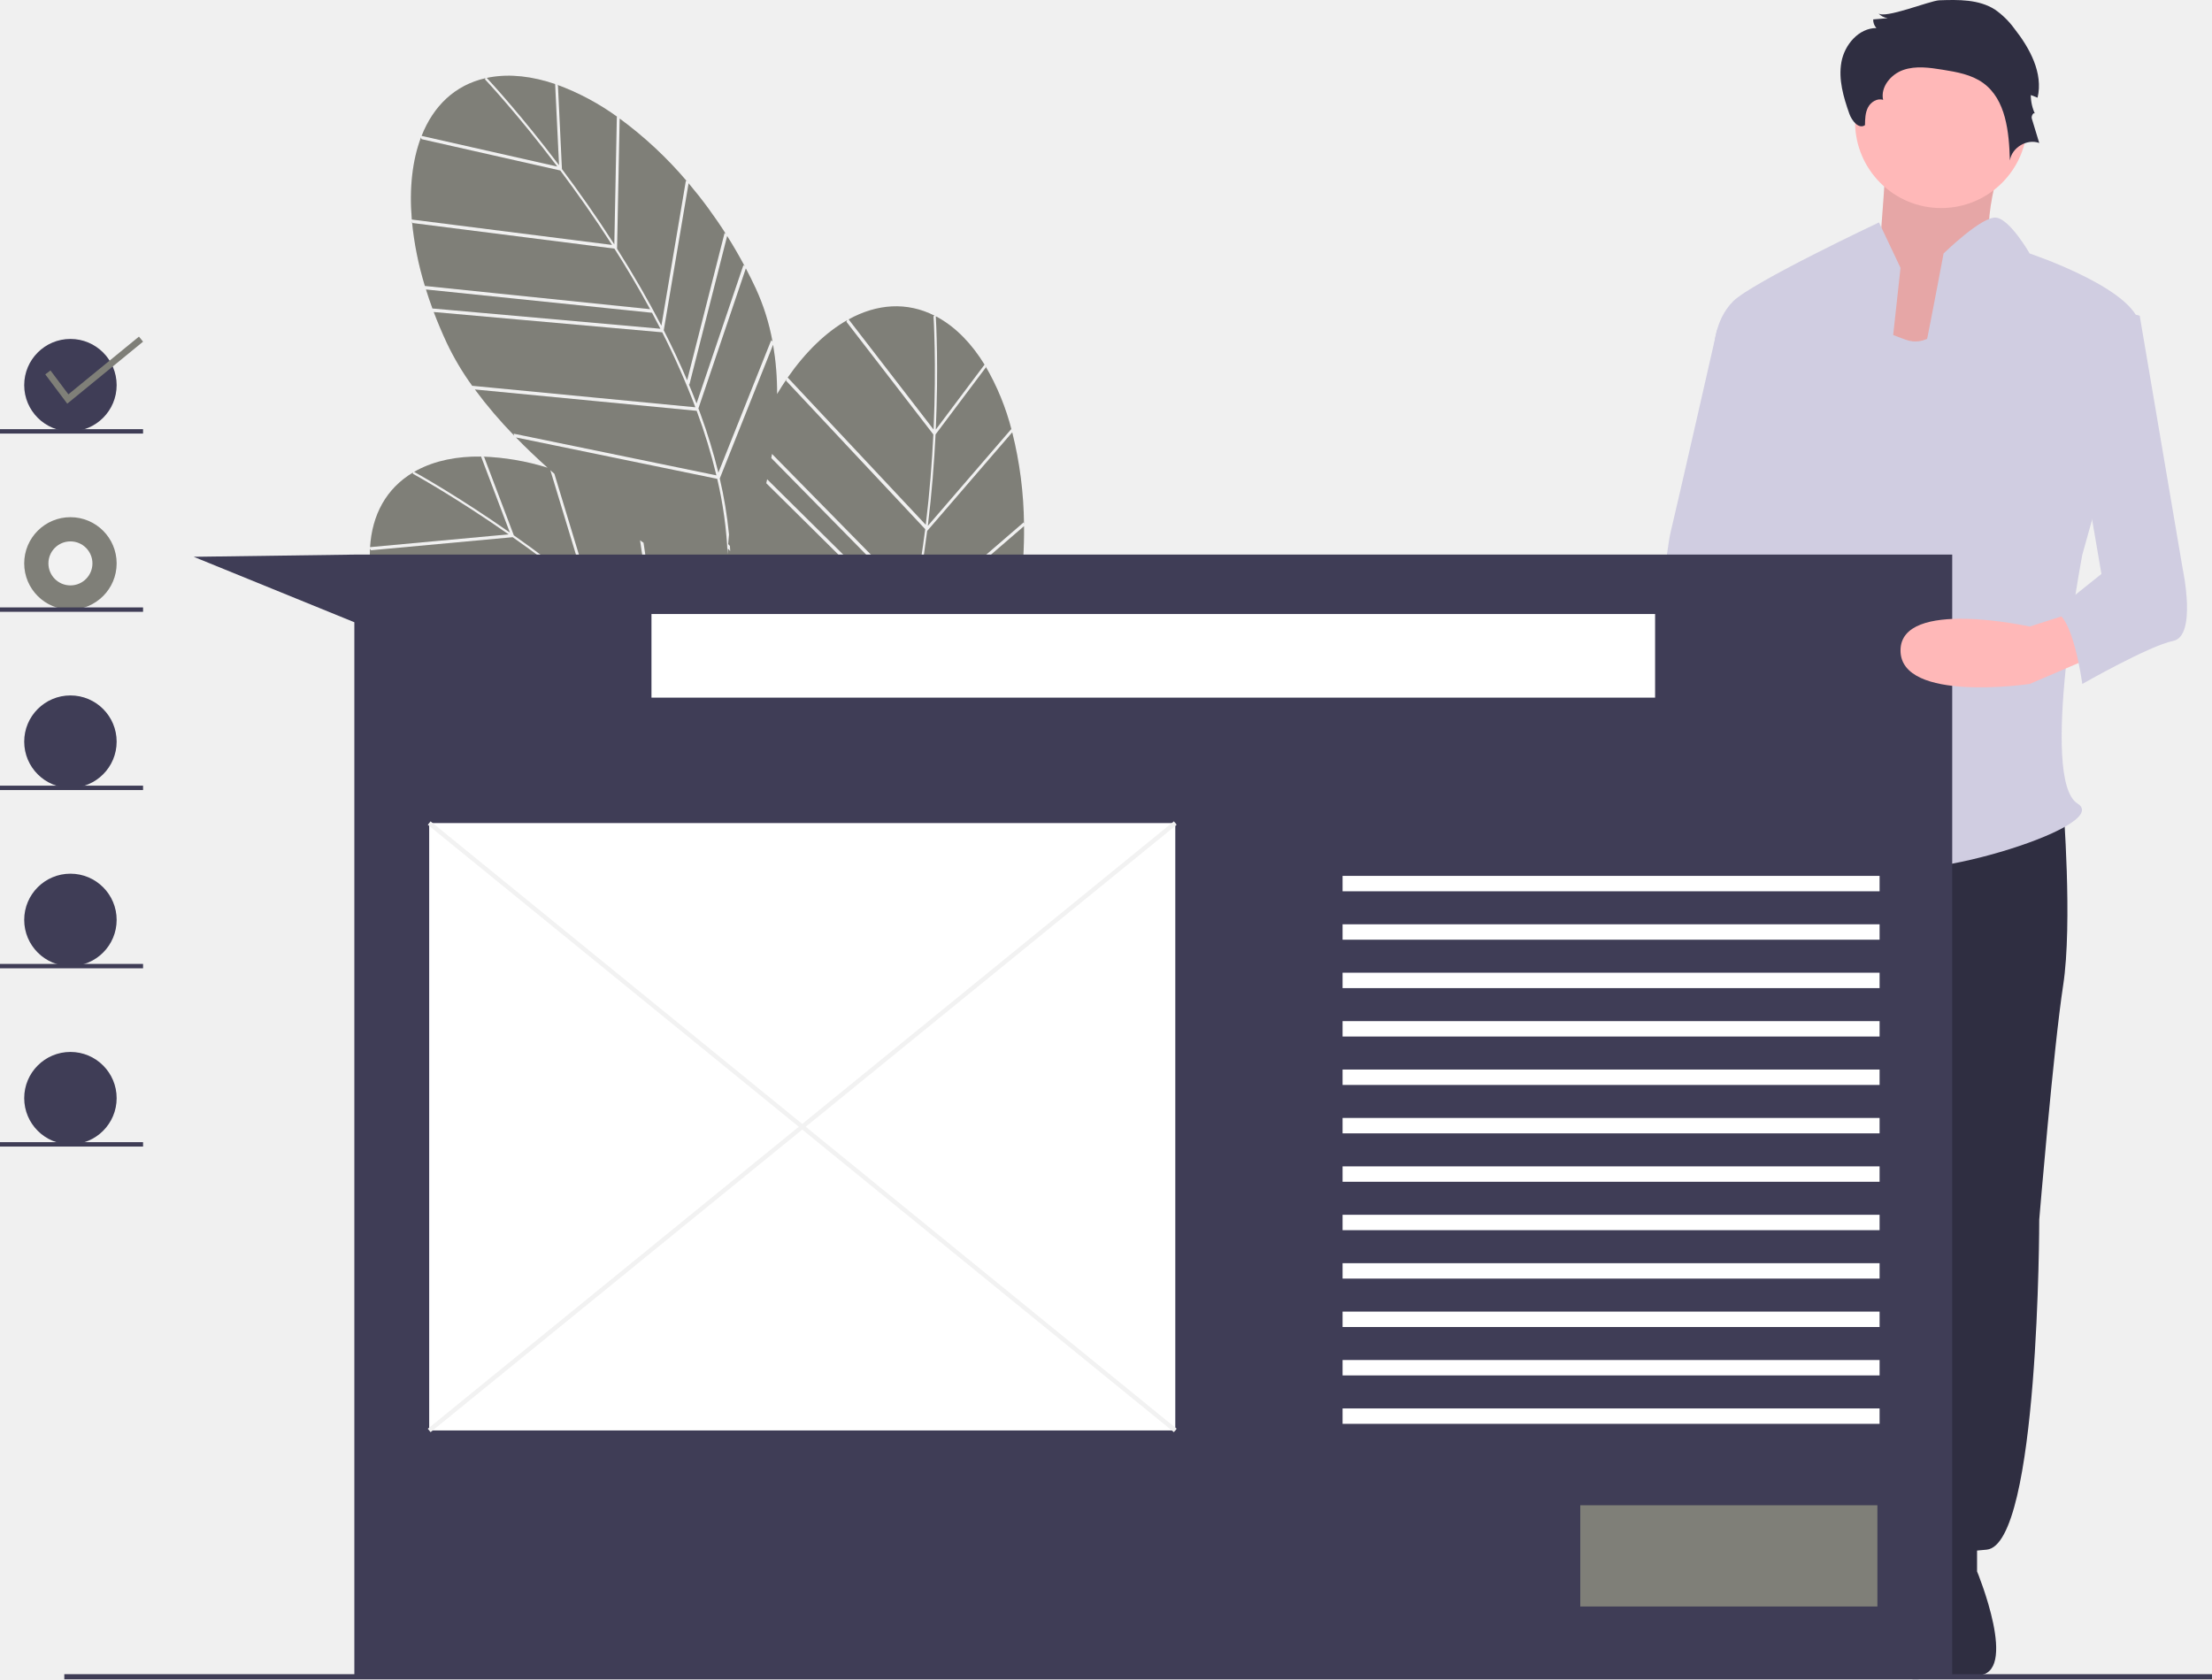
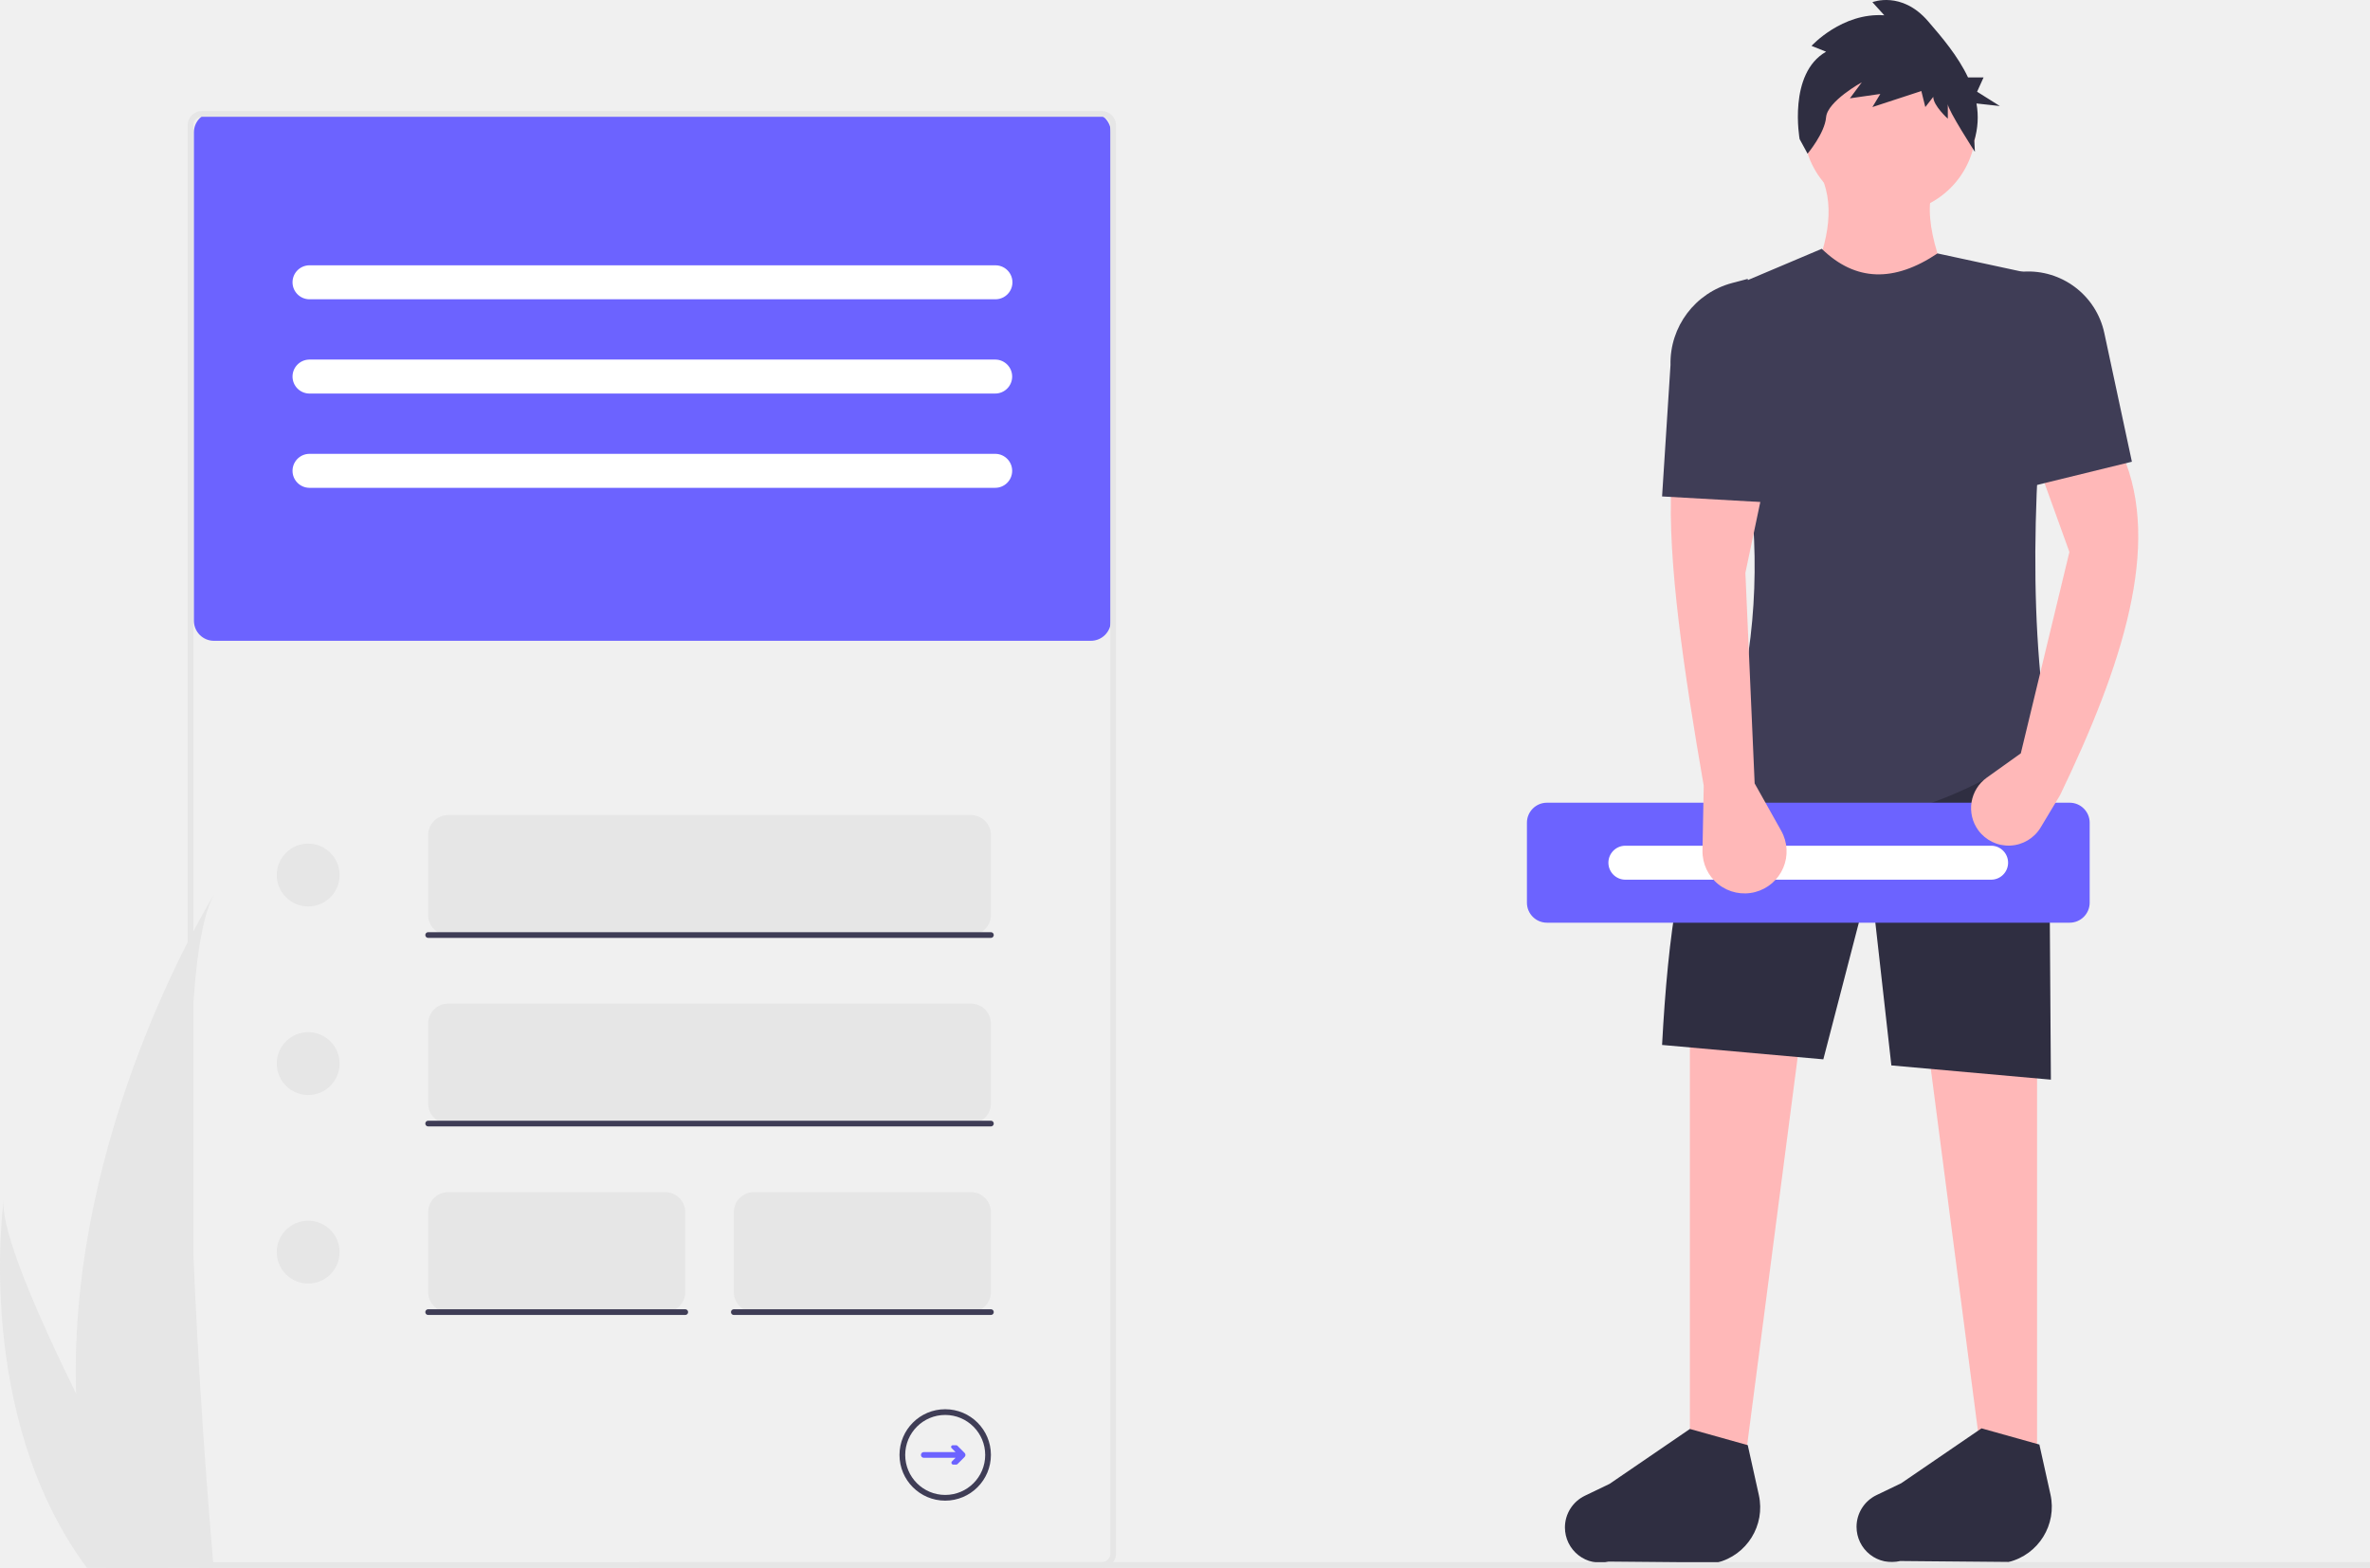
- <svg xmlns="http://www.w3.org/2000/svg" id="a80b827c-b8c0-47ab-84ce-d2a47a152c7c" data-name="Layer 1" width="860" height="653" viewBox="0 0 860 653">
-   <path d="M388.483,189.237c6.474,8.635,13.459,18.517,20.352,29.286l.984-49.676.543.347A96.958,96.958,0,0,0,386.378,156.374l.543.302Z" transform="translate(-170 -123.5)" fill="#e6e6e6" />
-   <path d="M385.832,156.183c-8.878-3.028-17.492-4.032-25.366-2.628-.41.073-.812.157-1.214.242,2.001,2.146,13.66,14.823,28.093,33.927Z" transform="translate(-170 -123.5)" fill="#e6e6e6" />
-   <path d="M437.781,272.82q1.592,3.802,3.028,7.551L459.03,226.572l.524.5q-3.228-6.07-6.842-11.804l-14.682,57.771Z" transform="translate(-170 -123.5)" fill="#e6e6e6" />
-   <path d="M427.141,250.133l9.522-56.405.541.433A152.422,152.422,0,0,0,410.915,169.596l-1.003,50.623Q419.534,235.404,427.141,250.133Z" transform="translate(-170 -123.5)" fill="#e6e6e6" />
-   <path d="M330.38,210.221l-.223-.688a127.27,127.27,0,0,0,5.029,25.154l87.554,9.031c-4.571-8.429-9.289-16.336-13.87-23.544Z" transform="translate(-170 -123.5)" fill="#e6e6e6" />
-   <path d="M335.624,236.062l-.231-.688q1.329,4.332,2.979,8.761l-.236-.687,88.613,7.877q-1.606-3.141-3.247-6.199Z" transform="translate(-170 -123.5)" fill="#e6e6e6" />
-   <path d="M437.154,271.353l14.56-57.29.533.47a182.019,182.019,0,0,0-14.531-19.771l-9.651,57.168Q433.083,261.78,437.154,271.353Z" transform="translate(-170 -123.5)" fill="#e6e6e6" />
-   <path d="M440.859,283.249l-86.232-8.304a176.089,176.089,0,0,0,15.286,17.943l-.214-.764,78.824,16.216A218.907,218.907,0,0,0,440.859,283.249Z" transform="translate(-170 -123.5)" fill="#e6e6e6" />
-   <path d="M358.54,154.343l.203-.435c-11.854,2.691-20.224,10.756-24.829,22.43l52.75,11.919C371.043,167.591,358.718,154.53,358.54,154.343Z" transform="translate(-170 -123.5)" fill="#e6e6e6" />
-   <path d="M442.407,284.641a217.51,217.51,0,0,1,6.894,22.641l20.535-51.502.502.503a86.227,86.227,0,0,0-6.556-20.752q-1.817-3.889-3.804-7.661l-18.438,54.441C441.83,283.088,442.126,283.867,442.407,284.641Z" transform="translate(-170 -123.5)" fill="#e6e6e6" />
-   <path d="M407.954,218.737c-6.823-10.642-13.728-20.405-20.128-28.939l-53.96-12.193-.183-.681c-3.369,8.871-4.6,19.769-3.58,31.941Z" transform="translate(-170 -123.5)" fill="#e6e6e6" />
-   <path d="M353.58,273.51l86.725,8.351.017-.052a295.424,295.424,0,0,0-12.862-29.085l-88.831-7.896q2.262,5.991,5.113,12.109A105.863,105.863,0,0,0,353.58,273.51Z" transform="translate(-170 -123.5)" fill="#e6e6e6" />
-   <path d="M563.174,290.332l.197.614a96.957,96.957,0,0,0-10.295-25.172l.226.579-19.565,26.075c-.521,10.78-1.444,22.846-3.004,35.537Z" transform="translate(-170 -123.5)" fill="#e6e6e6" />
-   <path d="M552.777,265.278c-4.907-7.995-10.901-14.262-17.861-18.203-.362-.205-.726-.397-1.09-.588.172,2.929,1.066,20.129-.002,44.048Z" transform="translate(-170 -123.5)" fill="#e6e6e6" />
-   <path d="M518.395,388.245q-1.198,3.943-2.484,7.748l48.348-29.815.085.719q1.386-6.734,2.259-13.455L518.446,388.572Z" transform="translate(-170 -123.5)" fill="#e6e6e6" />
-   <path d="M524.671,363.985l43.31-37.369.14.678a152.419,152.419,0,0,0-4.58-35.687l-33.061,38.349Q528.206,347.789,524.671,363.985Z" transform="translate(-170 -123.5)" fill="#e6e6e6" />
-   <path d="M568.131,328.084l-43.895,37.875q-2.419,10.787-5.389,20.756l47.754-34.837.111.702A182.02,182.02,0,0,0,568.131,328.084Z" transform="translate(-170 -123.5)" fill="#e6e6e6" />
-   <path d="M483.415,455.984q.058-.886.111-1.821a151.475,151.475,0,0,0,19.87-30.464L476.885,390.663q-.521-1.691-1.091-3.373l28.218,35.164A218.885,218.885,0,0,0,514.114,398.24l-55.81-56.063c.174-.44.351-.891.529-1.35L514.572,396.818l.046-.029a295.459,295.459,0,0,0,8.644-30.605L467.913,311.395q.174-.763.344-1.534L523.608,364.652q.767-3.443,1.452-6.845L469.873,301.613q.138-.804.269-1.615l55.231,56.239c1.856-9.407,3.265-18.507,4.334-26.979l-54.105-57.728.268-.672c-1.282,1.867-2.527,3.826-3.742,5.854a111.54,111.54,0,0,0-1.557-19.147l-20.731,51.995a167.381,167.381,0,0,1,3.593,21.768c-.126,1.239-.239,2.486-.329,3.745l.681.684c.043.668.083,1.335.117,1.999l-.906-.91c-.043.73-.075,1.464-.107,2.2a157.628,157.628,0,0,0-4.047-29.351l-78.247-16.097c3.941,4.046,8.072,7.978,12.294,11.77a95.652,95.652,0,0,0-25.28-4.32l.61.119L369.769,331.649c8.826,6.211,18.523,13.45,28.408,21.561l-14.219-46.89q.79.703,1.584,1.399l14.182,46.77Q413.569,365.957,425.357,377.613l-6.518-44.016q.685.478,1.364.947l6.588,44.492q7.816,7.817,14.647,15.663l-3.159-48.257q.672.421,1.32.823l3.192,48.767-.304-.131q2.689,3.123,5.214,6.245l.611-49.617q.705.413,1.304.76l-.622,50.475c.517.649,1.04,1.299,1.546,1.948a217.498,217.498,0,0,1,13.554,19.401l.295-4.514q.544,2.008,1.09,3.947l-.167,2.567c.607,1.009,1.196,2.018,1.777,3.026q.679,2.306,1.345,4.485-1.928-3.573-4.028-7.075l-79.391,8.877c41.744,21.958,93.544,32.368,96.845,33.017-.783-3.463-1.735-6.896-2.831-10.297.285-.298.567-.6.849-.902.135.406.274.812.404,1.218-.147.158-.292.319-.44.476q.245-.115.513-.243,1.144,3.586,2.051,7.149c.242-1.929.565-4.86.847-8.566,14.298-7.157,51.326-28.075,70.127-60.869l-49.13,26.823A152.977,152.977,0,0,1,483.415,455.984ZM467.136,378.514l.122-1.863,1.246,1.553-.122,1.863Z" transform="translate(-170 -123.5)" fill="#e6e6e6" />
-   <path d="M532.931,246.454l.434-.206c-10.846-5.488-22.437-4.615-33.429,1.439l33.025,42.825C534.111,264.632,532.948,246.711,532.931,246.454Z" transform="translate(-170 -123.5)" fill="#e6e6e6" />
-   <path d="M514.418,400.3a217.492,217.492,0,0,1-9.131,21.835L553.951,395.565l.065.707a86.229,86.229,0,0,0,8.187-20.164q1.081-4.154,1.957-8.327L515.236,397.951C514.964,398.735,514.695,399.524,514.418,400.3Z" transform="translate(-170 -123.5)" fill="#e6e6e6" />
-   <path d="M532.872,292.44l-33.783-43.808.294-.641c-8.253,4.684-16.152,12.292-23.13,22.317l53.664,57.258C531.45,315.018,532.358,303.095,532.872,292.44Z" transform="translate(-170 -123.5)" fill="#e6e6e6" />
-   <path d="M357.031,301.033c-9.379-.135-17.882,1.572-24.936,5.341-.367.196-.724.401-1.08.606,2.566,1.423,17.573,9.875,37.204,23.582Z" transform="translate(-170 -123.5)" fill="#e6e6e6" />
-   <path d="M398.721,354.768l-77.723,14.796-.425-.586A127.27,127.27,0,0,0,333.13,391.346l86.058-18.474C412.236,366.269,405.305,360.207,398.721,354.768Z" transform="translate(-170 -123.5)" fill="#e6e6e6" />
-   <path d="M425.352,378.868q-2.498-2.491-5.004-4.891L333.972,392.519l-.432-.583q2.602,3.709,5.541,7.412l-.437-.581Z" transform="translate(-170 -123.5)" fill="#e6e6e6" />
-   <path d="M463.683,426.362a218.91,218.91,0,0,0-15.044-21.494L364.063,423.624a176.092,176.092,0,0,0,20.084,12.34l-.439-.66Z" transform="translate(-170 -123.5)" fill="#e6e6e6" />
-   <path d="M330.507,307.718l.059-.477c-10.442,6.223-15.909,16.481-16.68,29.006l53.851-4.969C346.492,316.453,330.733,307.841,330.507,307.718Z" transform="translate(-170 -123.5)" fill="#e6e6e6" />
-   <path d="M369.317,332.386l-55.087,5.083-.384-.591c-.462,9.478,1.736,20.223,6.468,31.484l77.09-14.676C387.626,345.674,378.041,338.524,369.317,332.386Z" transform="translate(-170 -123.5)" fill="#e6e6e6" />
-   <path d="M447.684,403.665a295.441,295.441,0,0,0-21.223-23.685l-86.921,19.948q4.003,4.998,8.606,9.936a105.87,105.87,0,0,0,14.478,12.72l85.059-18.864Z" transform="translate(-170 -123.5)" fill="#e6e6e6" />
-   <path d="M388.483,189.237c6.474,8.635,13.459,18.517,20.352,29.286l.984-49.676.543.347A96.958,96.958,0,0,0,386.378,156.374l.543.302Z" transform="translate(-170 -123.5)" fill="#7f7f78" />
-   <path d="M385.832,156.183c-8.878-3.028-17.492-4.032-25.366-2.628-.41.073-.812.157-1.214.242,2.001,2.146,13.66,14.823,28.093,33.927Z" transform="translate(-170 -123.5)" fill="#7f7f78" />
-   <path d="M437.781,272.82q1.592,3.802,3.028,7.551L459.03,226.572l.524.5q-3.228-6.07-6.842-11.804l-14.682,57.771Z" transform="translate(-170 -123.5)" fill="#7f7f78" />
-   <path d="M427.141,250.133l9.522-56.405.541.433A152.422,152.422,0,0,0,410.915,169.596l-1.003,50.623Q419.534,235.404,427.141,250.133Z" transform="translate(-170 -123.5)" fill="#7f7f78" />
-   <path d="M330.38,210.221l-.223-.688a127.27,127.27,0,0,0,5.029,25.154l87.554,9.031c-4.571-8.429-9.289-16.336-13.87-23.544Z" transform="translate(-170 -123.5)" fill="#7f7f78" />
-   <path d="M335.624,236.062l-.231-.688q1.329,4.332,2.979,8.761l-.236-.687,88.613,7.877q-1.606-3.141-3.247-6.199Z" transform="translate(-170 -123.5)" fill="#7f7f78" />
-   <path d="M437.154,271.353l14.56-57.29.533.47a182.019,182.019,0,0,0-14.531-19.771l-9.651,57.168Q433.083,261.78,437.154,271.353Z" transform="translate(-170 -123.5)" fill="#7f7f78" />
-   <path d="M440.859,283.249l-86.232-8.304a176.089,176.089,0,0,0,15.286,17.943l-.214-.764,78.824,16.216A218.907,218.907,0,0,0,440.859,283.249Z" transform="translate(-170 -123.5)" fill="#7f7f78" />
-   <path d="M358.54,154.343l.203-.435c-11.854,2.691-20.224,10.756-24.829,22.43l52.75,11.919C371.043,167.591,358.718,154.53,358.54,154.343Z" transform="translate(-170 -123.5)" fill="#7f7f78" />
-   <path d="M442.407,284.641a217.51,217.51,0,0,1,6.894,22.641l20.535-51.502.502.503a86.227,86.227,0,0,0-6.556-20.752q-1.817-3.889-3.804-7.661l-18.438,54.441C441.83,283.088,442.126,283.867,442.407,284.641Z" transform="translate(-170 -123.5)" fill="#7f7f78" />
-   <path d="M407.954,218.737c-6.823-10.642-13.728-20.405-20.128-28.939l-53.96-12.193-.183-.681c-3.369,8.871-4.6,19.769-3.58,31.941Z" transform="translate(-170 -123.5)" fill="#7f7f78" />
-   <path d="M353.58,273.51l86.725,8.351.017-.052a295.424,295.424,0,0,0-12.862-29.085l-88.831-7.896q2.262,5.991,5.113,12.109A105.863,105.863,0,0,0,353.58,273.51Z" transform="translate(-170 -123.5)" fill="#7f7f78" />
-   <path d="M563.174,290.332l.197.614a96.957,96.957,0,0,0-10.295-25.172l.226.579-19.565,26.075c-.521,10.78-1.444,22.846-3.004,35.537Z" transform="translate(-170 -123.5)" fill="#7f7f78" />
-   <path d="M552.777,265.278c-4.907-7.995-10.901-14.262-17.861-18.203-.362-.205-.726-.397-1.09-.588.172,2.929,1.066,20.129-.002,44.048Z" transform="translate(-170 -123.5)" fill="#7f7f78" />
-   <path d="M518.395,388.245q-1.198,3.943-2.484,7.748l48.348-29.815.085.719q1.386-6.734,2.259-13.455L518.446,388.572Z" transform="translate(-170 -123.5)" fill="#7f7f78" />
-   <path d="M524.671,363.985l43.31-37.369.14.678a152.419,152.419,0,0,0-4.58-35.687l-33.061,38.349Q528.206,347.789,524.671,363.985Z" transform="translate(-170 -123.5)" fill="#7f7f78" />
-   <path d="M568.131,328.084l-43.895,37.875q-2.419,10.787-5.389,20.756l47.754-34.837.111.702A182.02,182.02,0,0,0,568.131,328.084Z" transform="translate(-170 -123.5)" fill="#7f7f78" />
-   <path d="M483.415,455.984q.058-.886.111-1.821a151.475,151.475,0,0,0,19.87-30.464L476.885,390.663q-.521-1.691-1.091-3.373l28.218,35.164A218.885,218.885,0,0,0,514.114,398.24l-55.81-56.063c.174-.44.351-.891.529-1.35L514.572,396.818l.046-.029a295.459,295.459,0,0,0,8.644-30.605L467.913,311.395q.174-.763.344-1.534L523.608,364.652q.767-3.443,1.452-6.845L469.873,301.613q.138-.804.269-1.615l55.231,56.239c1.856-9.407,3.265-18.507,4.334-26.979l-54.105-57.728.268-.672c-1.282,1.867-2.527,3.826-3.742,5.854a111.54,111.54,0,0,0-1.557-19.147l-20.731,51.995a167.381,167.381,0,0,1,3.593,21.768c-.126,1.239-.239,2.486-.329,3.745l.681.684c.043.668.083,1.335.117,1.999l-.906-.91c-.043.73-.075,1.464-.107,2.2a157.628,157.628,0,0,0-4.047-29.351l-78.247-16.097c3.941,4.046,8.072,7.978,12.294,11.77a95.652,95.652,0,0,0-25.28-4.32l.61.119L369.769,331.649c8.826,6.211,18.523,13.45,28.408,21.561l-14.219-46.89q.79.703,1.584,1.399l14.182,46.77Q413.569,365.957,425.357,377.613l-6.518-44.016q.685.478,1.364.947l6.588,44.492q7.816,7.817,14.647,15.663l-3.159-48.257q.672.421,1.32.823l3.192,48.767-.304-.131q2.689,3.123,5.214,6.245l.611-49.617q.705.413,1.304.76l-.622,50.475c.517.649,1.04,1.299,1.546,1.948a217.498,217.498,0,0,1,13.554,19.401l.295-4.514q.544,2.008,1.09,3.947l-.167,2.567c.607,1.009,1.196,2.018,1.777,3.026q.679,2.306,1.345,4.485-1.928-3.573-4.028-7.075l-79.391,8.877c41.744,21.958,93.544,32.368,96.845,33.017-.783-3.463-1.735-6.896-2.831-10.297.285-.298.567-.6.849-.902.135.406.274.812.404,1.218-.147.158-.292.319-.44.476q.245-.115.513-.243,1.144,3.586,2.051,7.149c.242-1.929.565-4.86.847-8.566,14.298-7.157,51.326-28.075,70.127-60.869l-49.13,26.823A152.977,152.977,0,0,1,483.415,455.984ZM467.136,378.514l.122-1.863,1.246,1.553-.122,1.863Z" transform="translate(-170 -123.5)" fill="#7f7f78" />
-   <path d="M532.931,246.454l.434-.206c-10.846-5.488-22.437-4.615-33.429,1.439l33.025,42.825C534.111,264.632,532.948,246.711,532.931,246.454Z" transform="translate(-170 -123.5)" fill="#7f7f78" />
-   <path d="M514.418,400.3a217.492,217.492,0,0,1-9.131,21.835L553.951,395.565l.065.707a86.229,86.229,0,0,0,8.187-20.164q1.081-4.154,1.957-8.327L515.236,397.951C514.964,398.735,514.695,399.524,514.418,400.3Z" transform="translate(-170 -123.5)" fill="#7f7f78" />
-   <path d="M532.872,292.44l-33.783-43.808.294-.641c-8.253,4.684-16.152,12.292-23.13,22.317l53.664,57.258C531.45,315.018,532.358,303.095,532.872,292.44Z" transform="translate(-170 -123.5)" fill="#7f7f78" />
-   <path d="M357.031,301.033c-9.379-.135-17.882,1.572-24.936,5.341-.367.196-.724.401-1.08.606,2.566,1.423,17.573,9.875,37.204,23.582Z" transform="translate(-170 -123.5)" fill="#7f7f78" />
-   <path d="M398.721,354.768l-77.723,14.796-.425-.586A127.27,127.27,0,0,0,333.13,391.346l86.058-18.474C412.236,366.269,405.305,360.207,398.721,354.768Z" transform="translate(-170 -123.5)" fill="#7f7f78" />
-   <path d="M425.352,378.868q-2.498-2.491-5.004-4.891L333.972,392.519l-.432-.583q2.602,3.709,5.541,7.412l-.437-.581Z" transform="translate(-170 -123.5)" fill="#7f7f78" />
-   <path d="M463.683,426.362a218.91,218.91,0,0,0-15.044-21.494L364.063,423.624a176.092,176.092,0,0,0,20.084,12.34l-.439-.66Z" transform="translate(-170 -123.5)" fill="#7f7f78" />
-   <path d="M330.507,307.718l.059-.477c-10.442,6.223-15.909,16.481-16.68,29.006l53.851-4.969C346.492,316.453,330.733,307.841,330.507,307.718Z" transform="translate(-170 -123.5)" fill="#7f7f78" />
-   <path d="M369.317,332.386l-55.087,5.083-.384-.591c-.462,9.478,1.736,20.223,6.468,31.484l77.09-14.676C387.626,345.674,378.041,338.524,369.317,332.386Z" transform="translate(-170 -123.5)" fill="#7f7f78" />
-   <path d="M447.684,403.665a295.441,295.441,0,0,0-21.223-23.685l-86.921,19.948q4.003,4.998,8.606,9.936a105.87,105.87,0,0,0,14.478,12.72l85.059-18.864Z" transform="translate(-170 -123.5)" fill="#7f7f78" />
-   <path d="M950.745,177.434s-12.742,36.266-4.901,41.846-26.465,51.145-26.465,51.145l-41.167-11.159,22.544-38.126s2.941-38.126,2.941-43.705S950.745,177.434,950.745,177.434Z" transform="translate(-170 -123.5)" fill="#ffb8b8" />
-   <path d="M950.745,177.434s-12.742,36.266-4.901,41.846-26.465,51.145-26.465,51.145l-41.167-11.159,22.544-38.126s2.941-38.126,2.941-43.705S950.745,177.434,950.745,177.434Z" transform="translate(-170 -123.5)" opacity="0.1" />
-   <path d="M972.133,435.947s3.72,46.495,0,70.673-9.299,91.131-9.299,91.131,0,126.467-20.458,128.327-35.336,3.72-37.196-3.72,9.299-11.159,3.72-14.878-7.439-16.738,0-31.617,0-165.523,0-165.523L873.563,605.19s-3.72,78.112-7.439,89.271,3.72,31.617-9.299,33.477-27.897-9.299-35.336-13.019,11.159-3.72,7.439-5.579-14.878-7.439-11.159-9.299,7.439-91.131,7.439-91.131S835.437,418.279,848.456,410.84s21.388,5.374,21.388,5.374Z" transform="translate(-170 -123.5)" fill="#2f2e41" />
-   <path d="M938.656,719.638v14.878s16.738,40.444,0,40.444-29.757,4.191-29.757-1.388V723.358Z" transform="translate(-170 -123.5)" fill="#2f2e41" />
-   <path d="M828.928,718.612V733.49s-16.738,40.444,0,40.444,29.757,4.191,29.757-1.388V722.331Z" transform="translate(-170 -123.5)" fill="#2f2e41" />
-   <circle cx="754.708" cy="47.425" r="33.477" fill="#ffb8b8" />
-   <path d="M934.937,233.229s-9.299,27.897-24.177,22.318l-14.878-5.579L869.843,428.508s20.458,29.757,50.215,11.159S934.937,233.229,934.937,233.229Z" transform="translate(-170 -123.5)" fill="#d0cde1" />
-   <path d="M908.899,227.649,900.53,209.981s-49.285,23.248-56.724,30.687-7.439,18.598-7.439,18.598L849.385,305.761s-3.72,102.289-3.72,106.009-13.019,24.177-3.72,16.738,11.159-14.878,18.598-3.72,24.177,24.177,24.177,24.177Z" transform="translate(-170 -123.5)" fill="#d0cde1" />
-   <path d="M843.806,361.555l5.579,52.075s33.477,29.757,26.037,31.617S864.264,439.667,864.264,439.667s-13.019,13.019-20.458,5.579-26.037-78.112-26.037-78.112Z" transform="translate(-170 -123.5)" fill="#ffb8b8" />
-   <path d="M923.994,123.613c7.421-.265,15.363-.397,21.621,3.603a31.652,31.652,0,0,1,7.472,7.314c6.094,7.704,11.36,17.398,9.096,26.956L959.554,160.461a17.216,17.216,0,0,0,1.661,7.376c-.37-1.077-1.61.664-1.278,1.753l2.896,9.502c-4.761-1.745-10.684,1.789-11.408,6.807-.331-11.036-1.476-23.691-10.428-30.153-4.515-3.259-10.229-4.254-15.726-5.137-5.072-.815-10.388-1.592-15.246.077s-8.994,6.638-7.893,11.655c-2.24-.772-4.745.789-5.852,2.884s-1.165,4.565-1.198,6.934c-2.388,1.687-5.105-1.663-6.078-4.42-2.284-6.471-4.314-13.36-3.084-20.112s6.732-13.204,13.595-13.226a4.765,4.765,0,0,1-1.239-3.355l5.656-.478a6.252,6.252,0,0,1-3.736-1.97C902.466,131.098,920.322,123.744,923.994,123.613Z" transform="translate(-170 -123.5)" fill="#2f2e41" />
-   <path d="M925.638,222.07s15.14-14.836,20.589-13.927,12.888,13.927,12.888,13.927,44.635,14.878,42.776,29.757-22.318,87.411-22.318,87.411-16.738,87.411-1.86,96.71S907.039,469.424,905.18,458.265s-5.579-122.747,0-139.485S925.638,222.07,925.638,222.07Z" transform="translate(-170 -123.5)" fill="#d0cde1" />
-   <path d="M860.544,251.827H837.548s-16.059,70.673-17.919,78.112-5.579,42.776-3.72,42.776,39.056-7.439,39.056-1.86Z" transform="translate(-170 -123.5)" fill="#d0cde1" />
-   <circle cx="27.382" cy="149.763" r="17.97" fill="#3f3d56" />
-   <circle cx="27.382" cy="219.074" r="17.97" fill="#7f7f78" />
-   <circle cx="27.382" cy="288.385" r="17.97" fill="#3f3d56" />
-   <circle cx="27.382" cy="357.696" r="17.97" fill="#3f3d56" />
-   <circle cx="27.382" cy="427.007" r="17.97" fill="#3f3d56" />
-   <rect x="25" y="651" width="835" height="2" fill="#3f3d56" />
-   <polygon points="26.15 156.964 17.599 145.563 19.624 144.044 26.59 153.332 54.017 130.892 55.62 132.852 26.15 156.964" fill="#7f7f78" />
-   <polygon points="137.767 215.651 75.301 216.507 137.767 241.956 137.767 652.055 759 652.055 759 215.651 137.767 215.651" fill="#3f3d56" />
-   <rect y="166.877" width="55.62" height="1.711" fill="#3f3d56" />
-   <rect y="236.188" width="55.62" height="1.711" fill="#3f3d56" />
-   <rect y="305.499" width="55.62" height="1.711" fill="#3f3d56" />
-   <rect y="374.81" width="55.62" height="1.711" fill="#3f3d56" />
-   <rect y="444.121" width="55.62" height="1.711" fill="#3f3d56" />
-   <circle cx="27.382" cy="219.074" r="8.557" fill="#f2f2f2" />
-   <rect x="253.285" y="238.755" width="390.196" height="32.516" fill="#fff" />
-   <rect x="614.388" y="585.311" width="115.519" height="39.362" fill="#7f7f78" />
-   <rect x="166.86" y="320.046" width="290.08" height="236.171" fill="#fff" />
-   <rect x="481.044" y="374.6" width="1.712" height="374.063" transform="translate(-427.892 457.241) rotate(-50.84888)" fill="#f2f2f2" />
-   <rect x="294.869" y="560.776" width="374.063" height="1.712" transform="translate(-416.4072 306.8832) rotate(-39.15357)" fill="#f2f2f2" />
-   <rect x="521.973" y="340.582" width="208.789" height="5.99" fill="#fff" />
-   <rect x="521.973" y="359.408" width="208.789" height="5.99" fill="#fff" />
-   <rect x="521.973" y="378.233" width="208.789" height="5.99" fill="#fff" />
-   <rect x="521.973" y="397.058" width="208.789" height="5.99" fill="#fff" />
-   <rect x="521.973" y="415.883" width="208.789" height="5.99" fill="#fff" />
-   <rect x="521.973" y="434.709" width="208.789" height="5.99" fill="#fff" />
-   <rect x="521.973" y="453.534" width="208.789" height="5.99" fill="#fff" />
-   <rect x="521.973" y="472.359" width="208.789" height="5.99" fill="#fff" />
-   <rect x="521.973" y="491.184" width="208.789" height="5.99" fill="#fff" />
-   <rect x="521.973" y="510.01" width="208.789" height="5.99" fill="#fff" />
-   <rect x="521.973" y="528.835" width="208.789" height="5.99" fill="#fff" />
-   <rect x="521.973" y="547.66" width="208.789" height="5.99" fill="#fff" />
-   <path d="M985.151,378.293l-26.037,11.159s-50.215,7.439-50.215-13.019,50.215-9.299,50.215-9.299l16.739-5.352Z" transform="translate(-170 -123.5)" fill="#ffb8b8" />
-   <path d="M979.572,240.668l22.318,5.579,16.738,98.57s5.579,26.037-3.72,27.897S979.572,389.452,979.572,389.452s-3.72-27.897-11.159-27.897l18.598-14.878-11.159-65.093Z" transform="translate(-170 -123.5)" fill="#d0cde1" />
+ <svg xmlns="http://www.w3.org/2000/svg" id="ed709b15-984e-4c6b-b13e-799af1de279c" data-name="Layer 1" width="829.651" height="548.854" viewBox="0 0 829.651 548.854">
+   <polygon points="609.397 522.909 591.573 522.909 591.573 349.531 632.082 348.721 609.397 522.909" fill="#ffb8b8" />
+   <polygon points="695.276 522.909 713.1 522.909 713.1 349.531 672.591 348.721 695.276 522.909" fill="#ffb8b8" />
+   <path d="M786.208,722.598l-37.924-.348a12.327,12.327,0,0,1-15.285-11.967v0a12.327,12.327,0,0,1,6.984-11.109l8.651-4.161,28.115-19.215,20.254,5.671,3.879,17.457A19.931,19.931,0,0,1,786.208,722.598Z" transform="translate(-185.1743 -175.5731)" fill="#2f2e41" />
+   <path d="M888.29,722.383l-37.924-.348a12.327,12.327,0,0,1-15.285-11.967v0a12.327,12.327,0,0,1,6.984-11.109l8.651-4.161,28.115-19.215,20.254,5.671,3.879,17.457A19.931,19.931,0,0,1,888.29,722.383Z" transform="translate(-185.1743 -175.5731)" fill="#2f2e41" />
+   <path d="M903.116,553.521l-55.842-4.986-7.352-65.5-16.465,63.373-56.451-5.04c2.081-38.806,6.559-71.177,17.014-87.499l118.286-21.065Z" transform="translate(-185.1743 -175.5731)" fill="#2f2e41" />
+   <circle cx="661.507" cy="44.439" r="30.172" fill="#ffb8b8" />
+   <path d="M870.709,282.922l-52.662-6.481c6.7-14.267,9.719-27.589,4.861-38.889h40.509C857.155,248.727,862.755,265.29,870.709,282.922Z" transform="translate(-185.1743 -175.5731)" fill="#ffb8b8" />
+   <path d="M902.306,434.425C865.251,461.595,824.81,470.865,780.78,461.161c26.715-60.992,22.9-121.105,0-180.67l42.129-17.824c11.813,11.523,25.36,11.774,40.509,1.62l41.319,8.912C897.179,332.621,894.645,387.814,902.306,434.425Z" transform="translate(-185.1743 -175.5731)" fill="#3f3d56" />
+   <path d="M824.422,193.674l-5.095-2.04S829.98,179.906,844.802,180.925l-4.169-4.589s10.19-4.079,19.454,6.629c4.87,5.629,10.504,12.246,14.016,19.7h5.456l-2.277,5.014,7.97,5.014-8.181-.901a27.747,27.747,0,0,1-.774,12.987l.219,3.963s-9.483-14.672-9.483-16.712v5.099s-5.095-4.589-5.095-7.649l-2.779,3.57-1.39-5.609-17.138,5.609,2.779-4.589-10.653,1.53,4.169-5.609s-12.043,6.629-12.506,12.238-6.484,12.748-6.484,12.748l-2.779-5.099S810.99,201.323,824.422,193.674Z" transform="translate(-185.1743 -175.5731)" fill="#2f2e41" />
+   <path d="M909.695,498.573h-183a7.008,7.008,0,0,1-7-7v-28a7.008,7.008,0,0,1,7-7h183a7.008,7.008,0,0,1,7,7v28A7.008,7.008,0,0,1,909.695,498.573Z" transform="translate(-185.1743 -175.5731)" fill="#6c63ff" />
+   <path id="e6024a0c-b89c-4e07-9a96-496d93fbcaea" data-name="Path 40" d="M754.055,471.627a5.947,5.947,0,0,0,0,11.892H882.14a5.947,5.947,0,0,0,.195-11.892q-.098-.002-.195,0Z" transform="translate(-185.1743 -175.5731)" fill="#fff" />
+   <path d="M799.414,449.818l9.302,16.582a14.724,14.724,0,0,1-9.125,21.45h0a14.724,14.724,0,0,1-18.438-14.53l.436-22.692c-6.989-40.336-12.661-78.527-11.342-105.323h32.407L796.173,376.092Z" transform="translate(-185.1743 -175.5731)" fill="#ffb8b8" />
+   <path d="M906.357,453.869l-6.813,11.356a13.12,13.12,0,0,1-21.861.967v0a13.12,13.12,0,0,1,2.985-18.393l11.917-8.512,17.014-70.485-10.532-29.166L928.232,334.773C941.926,366.423,928.132,408.615,906.357,453.869Z" transform="translate(-185.1743 -175.5731)" fill="#ffb8b8" />
+   <path d="M809.946,351.787l-42.939-2.431,2.95-46.01a29.012,29.012,0,0,1,21.581-28.705l5.446-1.442Z" transform="translate(-185.1743 -175.5731)" fill="#3f3d56" />
+   <path d="M931.473,337.204l-39.699,9.722V270.769l1.638-.106a27.257,27.257,0,0,1,28.407,21.489Z" transform="translate(-185.1743 -175.5731)" fill="#3f3d56" />
+   <rect x="223.556" y="546.854" width="606.096" height="2" fill="#e6e6e6" />
+   <path d="M211.812,663.409a215.891,215.891,0,0,0,10.085,59.679c.141.448.288.89.435,1.338h37.636c-.04-.402-.08-.85-.12-1.338-2.51-28.849-16.978-204.433.321-234.46C258.656,491.064,208.894,571.743,211.812,663.409Z" transform="translate(-185.1743 -175.5731)" fill="#e6e6e6" />
+   <path d="M214.636,723.088c.315.448.642.897.977,1.338H243.846c-.214-.381-.462-.83-.75-1.338-4.664-8.419-18.47-33.587-31.285-59.679-13.772-28.039-26.407-57.143-25.343-67.676C186.141,598.109,176.612,670.53,214.636,723.088Z" transform="translate(-185.1743 -175.5731)" fill="#e6e6e6" />
+   <path d="M567.057,399.892h-307a7.008,7.008,0,0,1-7-7v-171a7.008,7.008,0,0,1,7-7h307a7.008,7.008,0,0,1,7,7v171A7.008,7.008,0,0,1,567.057,399.892Z" transform="translate(-185.1743 -175.5731)" fill="#6c63ff" />
+   <path d="M570.855,724.427H255.855a5.006,5.006,0,0,1-5-5V219.451a5.006,5.006,0,0,1,5-5H570.855a5.006,5.006,0,0,1,5,5V719.427A5.006,5.006,0,0,1,570.855,724.427ZM255.855,216.451a3.003,3.003,0,0,0-3,3V719.427a3.003,3.003,0,0,0,3,3H570.855a3.003,3.003,0,0,0,3-3V219.451a3.003,3.003,0,0,0-3-3Z" transform="translate(-185.1743 -175.5731)" fill="#e6e6e6" />
+   <circle cx="107.883" cy="306.319" r="11" fill="#e6e6e6" />
+   <path d="M525.057,502.892h-183a7.008,7.008,0,0,1-7-7v-28a7.008,7.008,0,0,1,7-7h183a7.008,7.008,0,0,1,7,7v28A7.008,7.008,0,0,1,525.057,502.892Z" transform="translate(-185.1743 -175.5731)" fill="#e6e6e6" />
+   <path d="M532.057,503.892h-197a1,1,0,0,1,0-2h197a1,1,0,0,1,0,2Z" transform="translate(-185.1743 -175.5731)" fill="#3f3d56" />
+   <circle cx="107.883" cy="372.319" r="11" fill="#e6e6e6" />
+   <path d="M525.057,568.892h-183a7.008,7.008,0,0,1-7-7v-28a7.008,7.008,0,0,1,7-7h183a7.008,7.008,0,0,1,7,7v28A7.008,7.008,0,0,1,525.057,568.892Z" transform="translate(-185.1743 -175.5731)" fill="#e6e6e6" />
+   <path d="M532.057,569.892h-197a1,1,0,0,1,0-2h197a1,1,0,0,1,0,2Z" transform="translate(-185.1743 -175.5731)" fill="#3f3d56" />
+   <circle cx="107.883" cy="438.319" r="11" fill="#e6e6e6" />
+   <path d="M418.057,634.892h-76a7.008,7.008,0,0,1-7-7v-28a7.008,7.008,0,0,1,7-7h76a7.008,7.008,0,0,1,7,7v28A7.008,7.008,0,0,1,418.057,634.892Z" transform="translate(-185.1743 -175.5731)" fill="#e6e6e6" />
+   <path d="M425.057,635.892h-90a1,1,0,0,1,0-2h90a1,1,0,0,1,0,2Z" transform="translate(-185.1743 -175.5731)" fill="#3f3d56" />
+   <path d="M525.057,634.892h-76a7.008,7.008,0,0,1-7-7v-28a7.008,7.008,0,0,1,7-7h76a7.008,7.008,0,0,1,7,7v28A7.008,7.008,0,0,1,525.057,634.892Z" transform="translate(-185.1743 -175.5731)" fill="#e6e6e6" />
+   <path d="M532.057,635.892h-90a1,1,0,0,1,0-2h90a1,1,0,0,1,0,2Z" transform="translate(-185.1743 -175.5731)" fill="#3f3d56" />
+   <path id="aa22f97a-b0c4-48a0-9697-8e710bb4cd75" data-name="Path 40" d="M293.417,268.446a5.947,5.947,0,0,0,0,11.892H533.502a5.947,5.947,0,1,0,.195-11.892q-.098-.002-.195,0Z" transform="translate(-185.1743 -175.5731)" fill="#fff" />
+   <path id="a17c1cae-a14a-457b-86dc-2629628de1d6" data-name="Path 40" d="M293.417,301.446a5.947,5.947,0,0,0,0,11.892H533.502a5.947,5.947,0,0,0,.195-11.892q-.098-.002-.195,0Z" transform="translate(-185.1743 -175.5731)" fill="#fff" />
+   <path id="b5ca973b-c484-402e-90b9-a33cbeee2455" data-name="Path 40" d="M293.417,334.446a5.947,5.947,0,0,0,0,11.892H533.502a5.947,5.947,0,0,0,.195-11.892q-.098-.002-.195,0Z" transform="translate(-185.1743 -175.5731)" fill="#fff" />
+   <path d="M522.854,684.189l-2.517-2.517a.585.585,0,0,0-.414-.171H518.7a.585.585,0,0,0-.413.998l1.393,1.392H508.557a1,1,0,0,0,0,2h11.122l-1.251,1.25a.668.668,0,0,0,.472,1.14h.989a.668.668,0,0,0,.472-.196l2.492-2.492A.994.994,0,0,0,522.854,684.189Z" transform="translate(-185.1743 -175.5731)" fill="#6c63ff" />
+   <path d="M516.057,700.892a16,16,0,1,1,16-16A16.018,16.018,0,0,1,516.057,700.892Zm0-30a14,14,0,1,0,14,14A14.016,14.016,0,0,0,516.057,670.892Z" transform="translate(-185.1743 -175.5731)" fill="#3f3d56" />
</svg>
